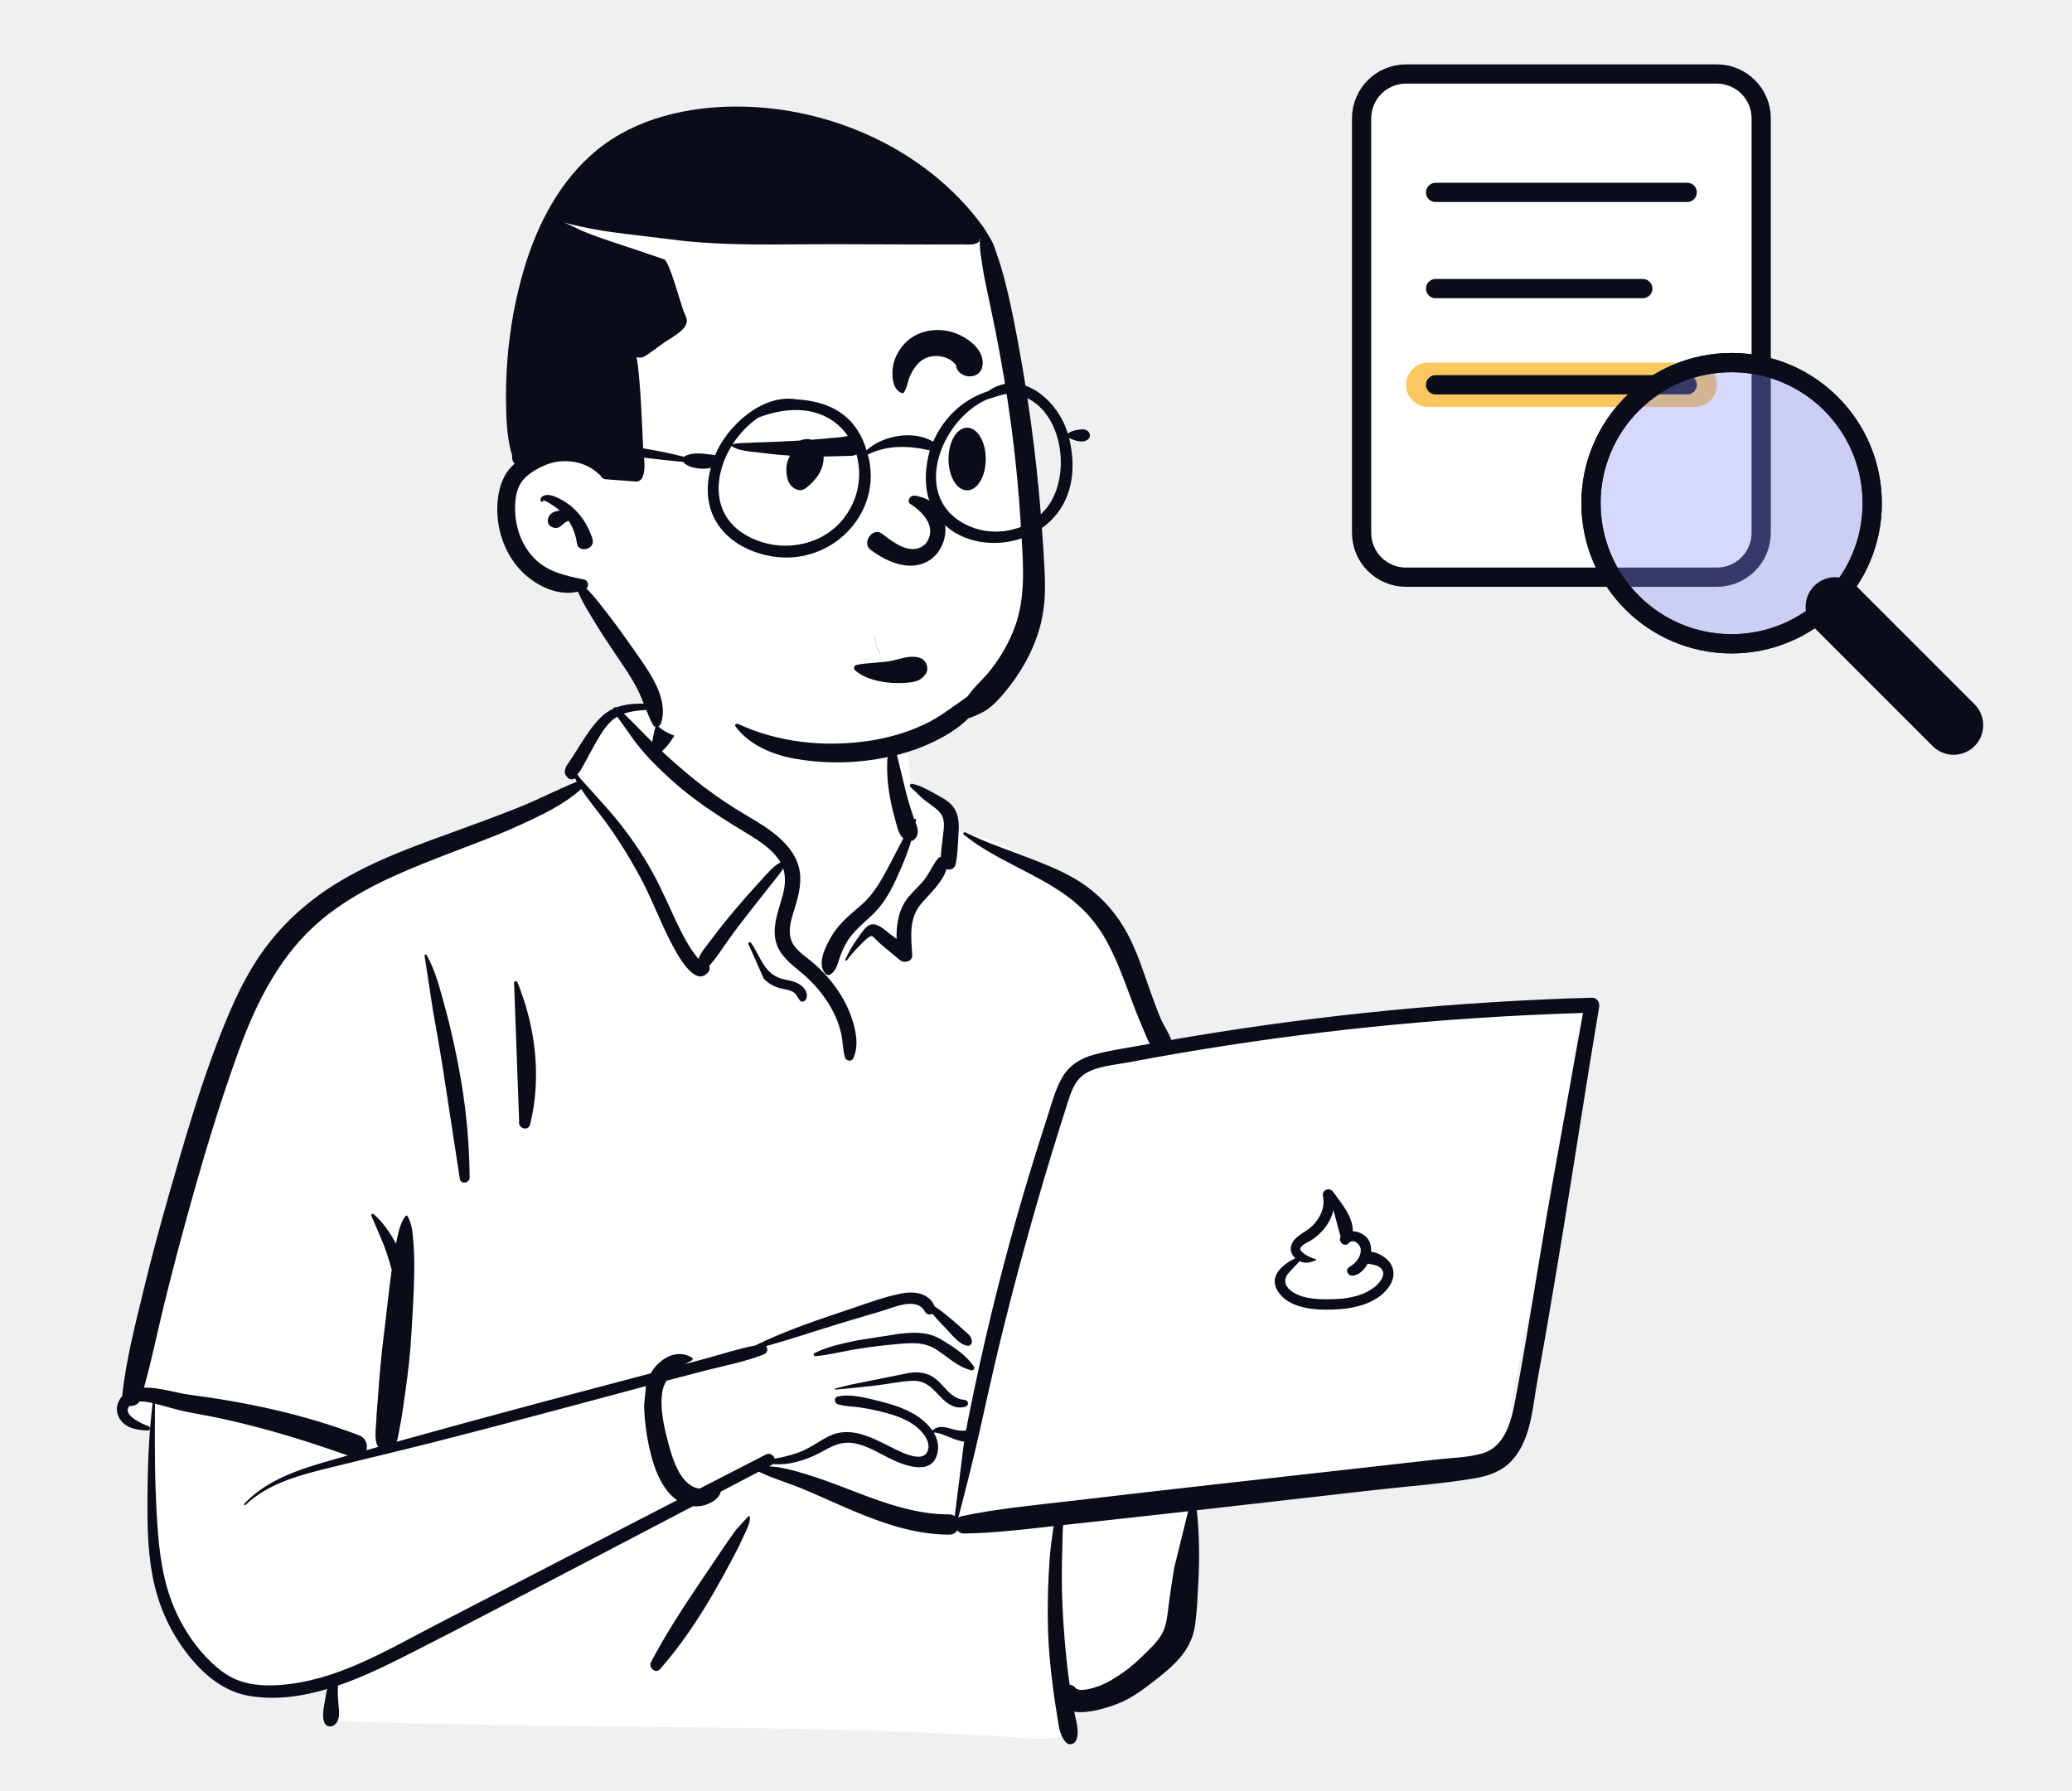
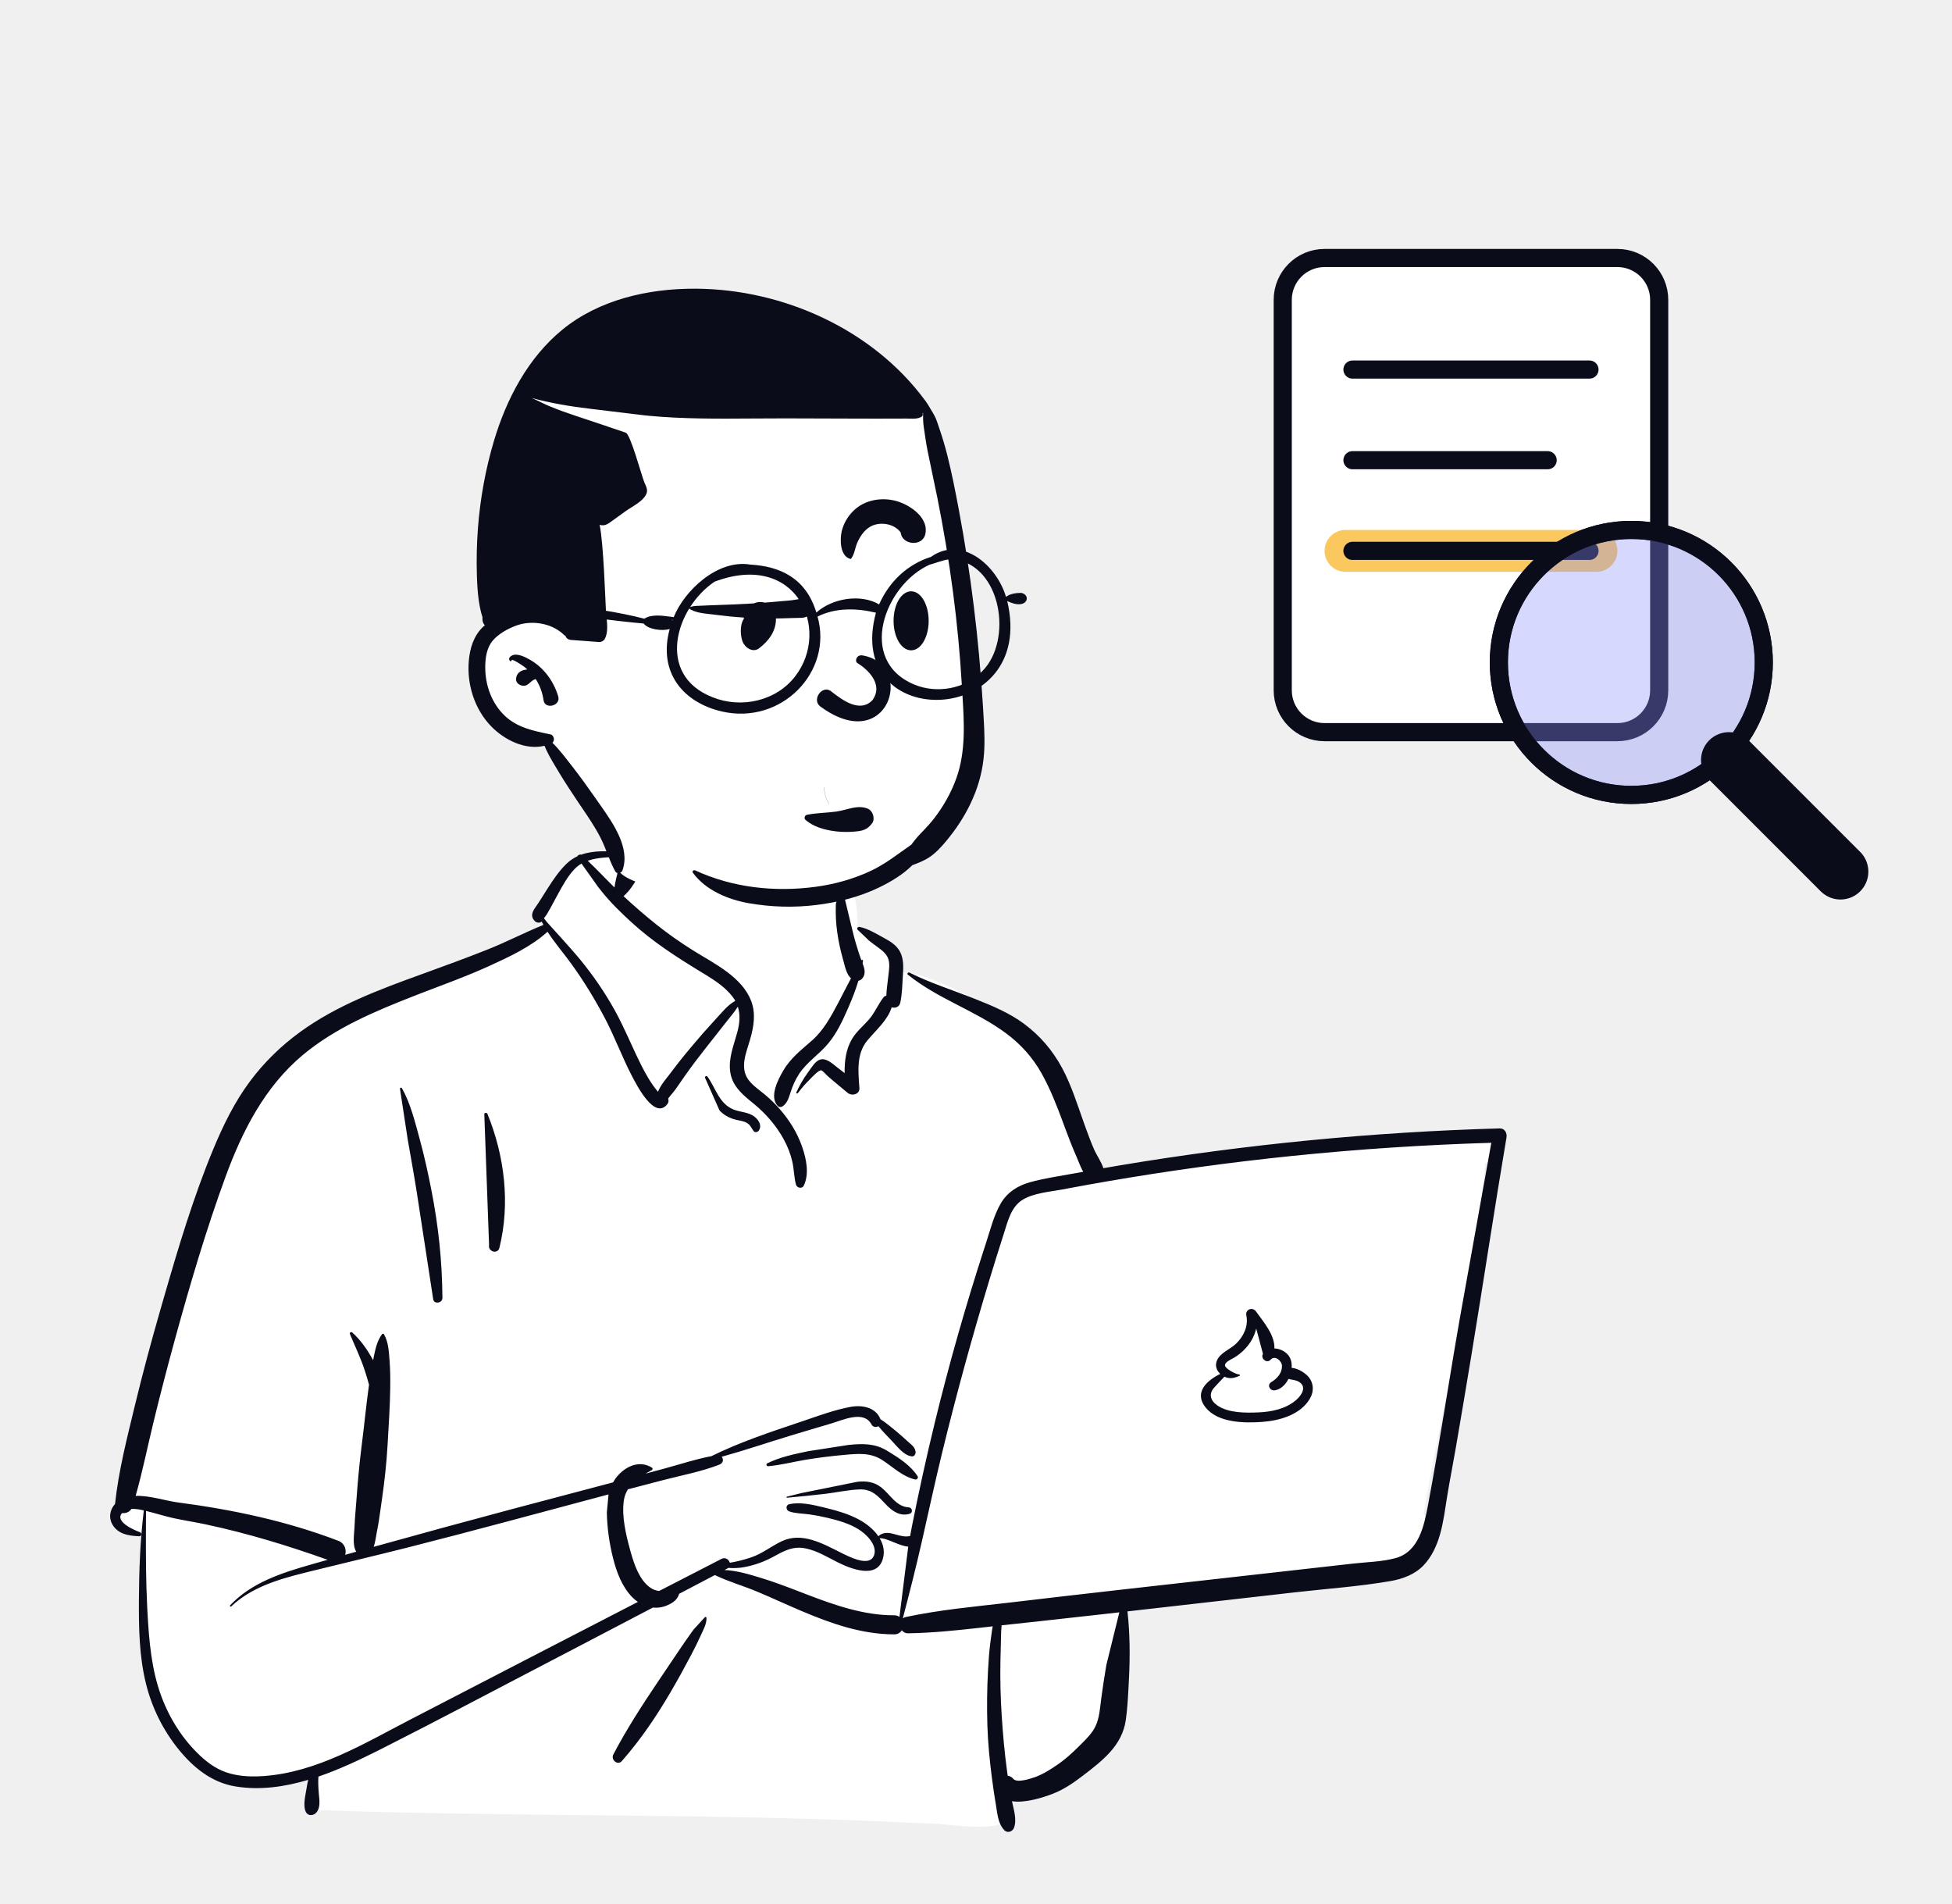
- <svg xmlns="http://www.w3.org/2000/svg" viewBox="-60 -10 1400 1210">
+ <svg xmlns="http://www.w3.org/2000/svg" viewBox="-60 -145 1400 1365">
  <g>
    <g transform="translate(0 459)">
      <path d="M971.081 233.472C956.802 234.874 942.523 236.274 928.243 237.676C859.855 242.901 791.494 253.813 723.63 260.362C721.94 257.612 718.633 258.065 716.625 259.976C709.853 259.383 702.263 254.207 696.129 259.591C695.93 259.563 695.731 259.53 695.529 259.511C684.607 238.548 677.058 216.189 669.73 193.8C665.054 180.035 658.761 166.71 647.133 157.468C627.289 143.693 581.822 115.76 558.52 116.934C558.134 112.762 556.189 108.462 552.995 105.684C560.034 93.685 531.892 85.856 529.907 87.247C531.179 47.159 512.322 12.345 470.742 4.362C433.492 -3.4 380.509 -4.704 360.475 34.225C358.273 33.977 335.762 33.86 333.584 34.104C330.197 29.815 293.008 70.457 308.25 84.606C171.978 144.888 94.493 137.695 56.775 307.164C51.676 323.084 51.304 340.505 45.92 356.07C26.764 400.801 11.226 448.432 7.359 497.104C-1.981 499.497 -3.055 515.964 7.763 518.346C11.896 519.257 15.351 520.501 18.364 522.86C16.009 562.746 25.655 653.86 31.733 653.579C44.127 693.022 99.409 704.154 138.546 690.293C131.799 702.986 138.546 710.967 138.546 717.749C279.373 723.077 433.353 720.008 574.141 727.315C592.15 727.059 611.092 731.738 628.855 729.045C639.688 726.448 639.706 709.415 628.718 707.309L676.731 696.881C675.658 696.476 696.522 682.598 712.291 656.665C726.969 627.655 716.979 592.637 723.63 561.081C775.574 556.833 828.377 555.017 879.753 546.22C886.758 567.179 917.082 542.113 926.721 532.03C926.709 532.014 926.697 531.999 926.685 531.983C931.349 530.707 935.09 526.335 935.215 521.159C938.486 516.485 939.173 509.897 936.036 505.38C950.414 422.412 972.335 337.7 980.258 253.952C983.058 253.332 985.696 252.104 987.932 250.212L987.751 250.031C991.54 245.807 992.277 238.516 985.96 234.927C980.865 232.029 976.611 232.928 971.081 233.472Z" transform="translate(25.00024 -24.00044)" fill="#FFFFFF" stroke="none" />
      <path d="M369.072 6.184C373.315 -4.479 387.658 -0.334 386.059 10.868C385.102 17.578 381.427 24.665 378.126 30.546C375.438 35.333 372.372 40.005 368.215 43.593C375.615 50.497 383.296 57.149 391.172 63.465C399.766 70.356 408.803 76.708 418.144 82.546C426.335 87.666 434.896 92.202 442.617 98.044C449.796 103.475 456.336 110.007 459.664 118.534C463.209 127.614 461.668 136.992 459.058 146.066L458.758 147.092C456.091 156.082 451.474 166.919 457.876 175.389C461.135 179.701 465.873 182.755 469.964 186.202C473.6 189.266 477.013 192.598 480.143 196.177C486.968 203.979 492.519 212.758 496.022 222.54L496.335 223.429C499.338 232.088 501.532 242.696 497.475 251.198C496.311 253.635 492.557 252.843 491.905 250.47C490.431 245.094 490.508 239.464 489.272 234.012C487.986 228.342 485.846 222.96 483.051 217.868C477.643 208.017 470.319 199.603 461.666 192.489L459.076 190.383C452.326 184.843 446.124 178.966 444.754 169.798C443.288 159.989 447.218 150.645 449.745 141.361C451.506 134.891 452.081 128.689 450.178 122.842C447.853 126.637 444.681 130.239 442.172 133.452C437.175 139.853 432.131 146.215 427.1 152.589C421.942 159.125 416.911 165.764 412.12 172.575C409.977 175.622 407.857 178.687 405.744 181.755C404.155 184.061 401.939 186.365 400.207 188.717C400.628 189.975 400.596 191.425 399.833 192.455C390.648 204.865 377.581 178.971 374.173 172.429C367.233 159.106 362.068 144.952 355.105 131.632C347.89 117.824 339.674 104.384 330.517 91.778C324.978 84.153 318.77 76.991 313.703 69.124C301.766 79.948 286.058 87.204 271.63 93.784C255.777 101.013 239.308 106.918 223.055 113.188L218.254 115.053C190.249 125.983 161.56 137.99 138.283 157.403C110.93 180.216 94.748 212.012 82.701 244.938C68.833 282.843 57.36 321.771 46.665 360.674C41.192 380.579 35.999 400.574 31.117 420.633C26.815 438.305 23.249 456.153 18.269 473.643C28.369 473.286 39.888 477.196 48.511 478.325C87.81 483.469 126.58 491.669 163.683 505.866C168.266 507.62 169.592 512.197 168.594 515.907C171.237 515.161 173.878 514.405 176.521 513.663C173.625 509.226 175.007 501.294 175.235 496.376L175.249 496.038C175.483 489.485 176.194 482.925 176.655 476.384C177.533 463.915 178.675 451.537 180.195 439.14L180.583 436.04C182.305 422.552 183.578 408.985 185.457 395.52L185.679 393.979C184.778 390.534 183.729 387.131 182.628 383.743C179.694 374.718 175.553 366.223 171.924 357.482C171.496 356.453 172.962 355.862 173.647 356.479C179.793 362.008 184.675 369.022 188.597 376.358C188.665 376.012 188.725 375.665 188.796 375.319L189.243 373.116C190.347 367.744 191.689 362.092 194.985 357.735C195.336 357.272 196.03 357.175 196.362 357.735C199.516 363.072 199.869 369.831 200.354 375.904C200.903 382.774 200.972 389.731 200.875 396.62C200.686 410.083 199.737 423.584 198.981 437.025C198.239 450.233 196.783 463.274 194.906 476.352L194.549 478.805C193.631 485.03 192.88 491.333 191.67 497.515L191.328 499.198C190.681 502.264 190.283 506.587 188.995 510.178C222.133 500.935 255.322 491.903 288.574 483.03C312.607 476.616 336.665 470.298 360.713 463.94C361.982 461.653 363.562 459.517 365.534 457.608C372.031 451.316 380.641 448.509 388.538 453.352C389.18 453.747 389.234 454.753 388.538 455.134C387.025 455.961 385.509 456.809 384.02 457.693L398.46 453.782C409.253 450.857 420.175 447.202 431.222 445.163C451.569 435.122 473.453 427.854 494.887 420.671L497.413 419.817C508.387 416.075 519.739 411.886 531.078 409.812C539.379 408.294 549.123 410.126 552.461 418.63C556.687 421.415 560.663 424.688 564.5 427.907C567.274 430.233 569.933 432.706 572.637 435.114L573.135 435.552C575.346 437.47 577.097 438.754 577.64 441.807C577.92 443.384 576.918 445.516 574.973 445.307C569.022 444.67 564.183 437.772 560.147 433.653C557.029 430.469 553.886 427.177 551.04 423.678C549.381 424.581 547.107 424.419 546.051 422.419C540.575 412.05 525.574 419.235 517.274 421.694L505.384 425.213C499.439 426.975 493.497 428.746 487.565 430.548C471.261 435.499 455.037 441.04 438.585 445.587C440.057 447.205 439.854 450.083 437.058 451.178C424.18 456.231 410.052 458.844 396.673 462.311C388.226 464.502 379.784 466.706 371.345 468.923C369.898 471.267 368.857 473.919 368.419 477.006C366.808 488.357 369.914 501.453 372.94 512.431L373.396 514.069C375.883 522.895 379.542 533.715 387.157 539.288C389.016 540.647 391.383 541.593 393.769 541.807C408.676 534.134 423.582 526.462 438.497 518.804C441.26 517.385 443.813 519.306 444.433 521.59C449.692 520.727 454.939 519.367 459.718 517.745C467.748 515.018 474.018 509.817 481.546 506.22C496.112 499.262 510.987 507.809 524.028 514.307L527.034 515.784C532.882 518.622 545.05 524.073 547.856 516.312C550.57 508.804 541.989 500.78 536.447 497.401C529.841 493.372 522.149 491.216 514.683 489.42C510.42 488.394 506.105 487.557 501.764 486.946C496.84 486.253 491.754 486.357 487.013 484.76C484.657 483.968 484.295 480.226 487.013 479.608C494.311 477.947 503.021 479.759 510.637 481.61L514.618 482.591C522.291 484.474 530.038 486.837 537.027 490.593C542.109 493.325 547.473 497.475 550.977 502.555C554.02 499.728 557.807 499.824 561.752 500.872L563.893 501.468C567.429 502.447 570.295 503.122 573.736 502.443C574.196 499.94 574.662 497.436 575.161 494.932C580.064 470.318 585.441 445.798 591.374 421.409C601.608 379.341 613.45 337.735 626.8 296.556L628.14 292.439C631.219 283.02 633.697 272.758 638.661 264.105C643.356 255.923 650.878 251.21 659.815 248.714C669.957 245.882 680.614 244.4 690.96 242.487C693.268 242.061 695.582 241.656 697.892 241.237C695.94 237.712 694.483 233.711 693.17 230.641L692.94 230.109C690.12 223.68 687.587 217.136 685.141 210.556L683.312 205.61C678.895 193.699 674.336 181.984 668.127 170.844C661.591 159.12 652.92 149.535 642.111 141.602C620.073 125.426 593.51 117.175 572.135 99.888C571.259 99.18 572.382 97.969 573.271 98.417C587.704 105.669 603.285 110.6 618.297 116.504L621.258 117.672C633.124 122.376 645.174 127.497 655.444 135.112C666.894 143.604 675.912 154.15 682.69 166.691C689.37 179.053 693.643 192.89 698.356 206.094L699.616 209.612C701.517 214.888 703.481 220.148 705.731 225.282C707.517 229.358 710.85 234.011 712.365 238.667C716.51 237.948 720.654 237.227 724.803 236.534C814.67 221.53 905.541 212.714 996.614 210.135C1000.18 210.034 1002.02 213.434 1001.49 216.542C992.755 268.223 984.988 320.081 976.466 371.801C972.746 394.374 968.952 416.93 965.069 439.475C963.102 450.897 960.828 462.275 958.965 473.714C957.461 482.952 956.369 492.262 953.787 501.286C951.471 509.377 947.917 517.179 942.08 523.352C935.788 530.006 927.006 533.227 918.166 534.749C895.725 538.611 872.707 540.188 850.084 542.761L729.637 556.464C731.397 572.463 731.529 588.212 730.721 604.397L730.261 613.233C729.884 620.339 729.435 627.457 728.414 634.49C727.134 643.313 723.098 650.784 717.153 657.374C711.694 663.426 705.062 668.59 698.611 673.538C691.915 678.676 684.996 683.635 677.123 686.812L676.101 687.218C669.194 689.914 656.237 694.09 646.797 692.564C648.031 698.747 650.419 705.395 648.302 711.513C647.32 714.354 643.605 715.771 641.329 713.354C636.82 708.563 636.468 702.235 635.4 695.985C634.289 689.481 633.331 682.954 632.48 676.411C630.834 663.76 629.553 650.993 629.162 638.235C628.76 625.133 628.915 612.013 629.621 598.925C629.984 592.204 630.434 585.487 631.287 578.809C631.651 575.961 632.023 573.111 632.448 570.27C632.603 569.234 632.775 568.203 632.96 567.174L622.149 568.394C605.572 570.244 588.988 571.915 572.294 572.175C570.317 572.205 568.796 571.305 567.802 569.994C566.743 571.719 564.899 572.953 562.258 572.943C538.945 572.856 517.235 565.233 496.031 556.249C485.343 551.719 474.821 546.815 464.117 542.324C454.126 538.132 443.445 535.141 433.695 530.419L408.075 543.857C407.887 544.518 407.646 545.143 407.39 545.666C405.722 549.071 402.433 550.918 399.074 552.309C395.85 553.647 392.511 554.063 389.258 553.725C369.828 563.907 350.393 574.079 330.945 584.228L311.493 594.368C272.737 614.547 234.134 635.057 195.134 654.762L192.263 656.207C178.792 662.962 164.327 669.809 149.378 674.918C149.112 678.702 149.28 682.382 149.597 686.387L149.673 687.259C150.119 691.992 151.075 697.923 147.278 701.292C145.303 703.044 141.775 703.051 140.432 700.409C137.995 695.618 140.183 688.065 140.955 682.86C141.229 681.009 141.563 679.106 142.057 677.26C124.919 682.362 107.262 684.836 89.822 681.971C72.842 679.184 59.691 668.487 49.089 655.403C37.9 641.596 29.949 625.505 25.683 608.256C20.828 588.628 20.511 568.358 20.625 548.253C20.746 526.844 21.538 505.329 24.142 484.064C21.289 483.393 18.125 482.813 15.242 483.013C13.814 485.298 11.044 486.26 8.541 485.963C3.098 491.966 16.904 498.101 21.316 499.637C22.848 500.171 22.684 502.659 20.917 502.584L19.804 502.531C12.986 502.168 5.943 501.004 1.935 494.669C-1.277 489.591 -0.312 483.575 3.517 479.434C6.046 455.522 12.092 432.237 17.719 408.911C23.241 386.016 29.382 363.268 35.891 340.635L38.809 330.505C49.057 295.016 59.769 259.241 73.906 225.163C80.965 208.147 89.097 191.444 100.12 176.607C110.395 162.776 122.526 150.941 136.47 140.833C162.465 121.987 192.967 110.6 222.937 99.751L224.279 99.266C239.81 93.648 255.303 87.963 270.657 81.876C284.236 76.493 297.245 69.668 310.76 64.204C310.321 63.407 309.897 62.601 309.489 61.786L309.239 61.996C309.196 62.03 309.152 62.063 309.107 62.094C307.748 63.036 305.747 62.573 304.627 61.516C301.464 58.532 302.535 55.219 304.646 52.125L304.921 51.731C307.503 48.114 309.806 44.29 312.189 40.542L313.681 38.198C317.681 31.936 321.884 25.633 327.218 20.458C329.688 18.06 332.392 16.266 335.257 14.929C335.012 14.411 337.16 13.352 337.769 13.885C346.846 10.563 357.289 11.259 367.185 12.175M723.809 557.126L711.189 558.561C697.305 560.141 683.415 561.668 669.524 563.181L639.352 566.46C639.275 568.18 639.066 569.862 639.028 571.161C638.831 577.858 638.684 584.558 638.545 591.257C638.266 604.685 638.572 618.126 639.456 631.528C640.313 644.514 641.441 657.502 643.195 670.401L643.554 672.979L643.762 674.335C645.193 674.473 646.599 675.153 647.768 676.55C650.32 679.597 659.561 676.635 663.17 675.351C669.105 673.239 674.694 669.671 679.851 666.093C684.887 662.599 689.422 658.526 693.78 654.234L697.345 650.708C700.892 647.183 704.443 643.428 706.616 638.995C709.563 632.983 709.944 625.603 710.808 619.055C711.872 611.001 713.139 602.948 714.478 594.934M357.454 472.584L356.145 472.928C308.594 485.563 261.114 498.571 213.417 510.648C189.813 516.626 166.097 522.169 142.464 528.032L138.638 528.989C119.994 533.701 101.126 539.372 86.849 552.895C86.322 553.393 85.557 552.628 86.053 552.099C101.44 535.719 123.324 528.785 144.336 522.774C148.22 521.663 152.109 520.578 155.994 519.473C127.418 509.286 98.391 500.423 68.694 494.102C61.047 492.474 53.311 491.279 45.67 489.645C40.341 488.505 35.137 486.857 29.864 485.489L25.717 484.446L25.662 497.554C25.593 516.119 25.626 534.669 26.573 553.231L26.752 556.67C27.857 577.327 29.582 598.413 36.913 617.891C42.87 633.719 52.365 648.63 64.782 660.159C71.065 665.992 77.82 670.533 86.17 672.775C93.923 674.856 102.046 675.1 110.016 674.545C148.245 671.878 182.275 651.111 215.483 633.917C269.8 605.794 324.123 577.685 378.495 549.67C377.025 548.665 375.641 547.507 374.382 546.206C367.091 538.676 363.245 528.368 360.719 518.385C358.03 507.759 356.422 496.37 356.235 485.4M426.637 560.526C427.117 560.268 427.673 560.591 427.695 561.133C427.863 565.286 425.568 569.382 423.853 573.123L423.672 573.522C421.589 578.156 419.308 582.728 416.949 587.228C412.234 596.219 407.334 605.114 402.22 613.883C391.936 631.524 380.508 648.422 367 663.782C363.949 667.252 358.931 662.803 360.889 659.067C370.329 641.057 381.334 624.052 392.662 607.195C398.333 598.755 404 590.307 409.727 581.905C412.116 578.399 414.536 574.906 417.021 571.466L418.52 569.408M990.592 220.45C942.875 221.891 895.214 225.003 847.724 229.88C803.558 234.415 759.554 240.452 715.798 247.978C706.659 249.55 697.531 251.186 688.414 252.887L682.946 253.915C673.828 255.643 662.689 256.356 654.571 261.227C646.012 266.362 643.699 277.094 640.851 285.944C637.503 296.352 634.24 306.79 631.065 317.253C618.457 358.796 606.94 400.699 596.666 442.879C591.566 463.816 587.041 484.87 582.273 505.883C578.037 524.553 573.363 543.012 568.48 561.495C569.082 561.027 569.82 560.671 570.711 560.481C594.959 555.322 619.71 553.08 644.321 550.23L646.702 549.952C672.161 546.958 697.62 543.986 723.094 541.122L891.753 522.155C901.7 521.037 912.356 520.885 922.036 518.216C938.494 513.676 942.351 495.276 945.112 480.623L945.196 480.18C953.521 435.907 960.148 391.249 967.912 346.864M572.405 510.029C565.857 509.597 556.895 503.6 551.927 504.03C554.535 508.406 555.712 513.397 554.209 518.727C550.026 533.559 531.109 525.885 521.997 521.354C514.526 517.637 507.312 513.089 499.041 511.348C489.671 509.378 483.323 513.104 475.407 517.399C468.905 520.926 461.824 523.459 454.542 524.77C450.67 525.468 446.992 525.542 443.321 525.27C443.1 525.45 442.851 525.617 442.567 525.766L440.625 526.785C449.406 527.187 458.35 529.897 466.522 532.378C474.99 534.948 483.303 538.046 491.572 541.214L499.706 544.341C519.772 552.024 540.542 559.321 562.258 559.257C563.819 559.253 565.098 559.685 566.105 560.39M535.769 463.555C542.238 462.764 548.209 463.612 553.378 467.823C559.612 472.901 563.8 481.323 572.762 481.876C575.375 482.037 575.982 485.711 573.385 486.479C566.714 488.454 561.313 484.845 556.768 480.159L553.712 476.966C549.221 472.316 545.078 468.72 537.457 468.998C529.295 469.296 521.119 471.182 513.01 472.141C503.824 473.227 494.64 474.153 485.425 474.952C484.997 474.989 484.924 474.315 485.325 474.216L495.646 471.647M529.525 437.109L530.592 437.002C539.985 436.09 548.576 436.055 556.966 441.108L558.575 442.081C566.139 446.678 574.372 452.094 579.102 459.538C579.876 460.757 578.597 462.19 577.302 461.88C568.211 459.698 561.565 453.028 553.92 448.036C545.34 442.434 536.477 443.358 526.694 444.228C517.222 445.071 507.755 446.229 498.376 447.808C489.563 449.29 480.722 451.63 471.82 452.376L471.822 452.358C470.805 452.356 470.225 450.829 471.262 450.311C480.296 445.8 490.759 443.665 500.586 441.604M814.89 344.264C813.982 339.921 819.324 337.907 821.799 341.352L822.326 342.079C827.675 349.407 835.411 358.603 835.018 367.923C839.72 368.026 844.595 370.883 846.427 375.126C847.273 377.089 847.561 379.415 847.374 381.823C851.648 382.155 856.309 384.961 858.922 387.693C863.253 392.222 863.594 398.622 860.488 403.914C853.713 415.45 838.914 419.646 826.421 420.583L825.976 420.615C813.072 421.507 794.478 421.266 785.63 410.195C777.095 399.516 786.528 390.87 796.201 386.175C793.683 383.876 792.379 380.579 793.605 377.102C795.758 370.991 803.359 368.63 807.654 364.382C812.889 359.202 816.349 352.097 814.97 344.669M821.982 353.655C820.558 359.839 817.063 365.495 812.193 369.977C810.331 371.691 808.294 373.217 806.13 374.528L805.87 374.679C803.95 375.757 799.229 377.777 799.592 380.196C799.966 382.682 807.657 386.573 809.753 386.575C810.23 386.575 810.5 387.32 810.013 387.536C806.214 389.214 802.896 389.933 799.182 388.16C796.7 390.694 794.289 393.316 791.901 395.915C787.677 400.514 789.122 405.37 794.112 408.794C802.13 414.296 814.318 414.162 823.673 413.762C833.089 413.36 843.154 411.26 850.509 404.988L850.83 404.709C854.827 401.154 858.478 395.13 852.357 391.706C849.959 390.365 847.37 390.444 845.094 389.792C842.964 393.967 839.508 397.311 835.292 397.956C831.885 398.477 829.539 394.195 832.638 392.146L833.334 391.714C837.226 389.23 840.547 385.404 840.459 380.421C840.399 376.962 835.569 372.594 832.422 375.844L832.279 375.999C829.645 378.967 825.008 375.227 826.739 371.938L826.823 371.789M207.862 181.676C207.85 180.933 208.895 180.655 209.26 181.298C215.372 192.051 218.568 205.232 221.824 217.079C225.233 229.489 227.986 242.025 230.46 254.653C235.468 280.224 238.137 305.648 238.319 331.71C238.343 335.431 232.281 336.421 231.688 332.608C227.751 307.257 223.979 281.88 220.012 256.536C218.016 243.789 215.693 231.091 213.471 218.382M268.371 200.405C267.921 198.922 270.078 198.426 270.63 199.782C282.896 229.891 287.051 264.013 279.176 295.778C277.97 300.637 270.854 298.532 271.763 293.734M426.588 173.651C426.526 172.541 427.967 172.366 428.51 173.13C434.322 181.319 436.733 192.286 446.93 196.518C452.021 198.631 457.75 198.263 462.248 201.832C465.255 204.219 467.561 207.987 465.304 211.602C464.576 212.77 462.538 213.355 461.55 212.086C460.108 210.237 459.345 208.023 457.386 206.637C454.623 204.682 450.897 204.561 447.729 203.642C443.631 202.454 440.019 200.375 437.061 197.286M523.686 37.067C524.285 36.762 524.86 36.957 525.243 37.475C525.79 38.213 525.723 38.931 525.053 39.437C525.948 41.266 527.005 45.848 527.156 46.515C527.768 49.219 528.419 51.907 529.1 54.593C530.474 60.01 531.678 65.469 533.053 70.888C534.511 76.632 536.248 82.315 538.181 87.916C538.306 88.279 538.443 88.649 538.587 89.025L538.807 89.592L538.861 89.506C539.254 88.885 540.072 89.319 539.975 89.975C539.885 90.573 539.764 91.168 539.662 91.766L539.865 92.302C541.129 95.705 541.995 99.29 539.675 102.292C538.807 103.415 537.852 104.08 536.662 104.278C534.754 110.568 532.36 116.741 529.797 122.669L529.046 124.401C525.276 133.051 521.255 141.587 515.252 148.951C508.698 156.991 499.683 162.481 493.974 171.291C491.318 175.389 489.47 179.698 487.97 184.326L487.406 186.083C486.341 189.357 485.113 192.529 482.042 194.449C481.062 195.061 479.594 194.866 478.804 194.031C472.507 187.37 479.099 174.932 482.896 168.483C488.174 159.515 495.813 153.778 503.462 147.012C511.707 139.719 516.966 129.963 522.053 120.352C525.169 114.464 528.177 108.449 531.344 102.535C528.035 99.611 526.976 93.802 525.855 89.764L525.753 89.402C523.9 82.936 522.428 76.302 521.498 69.639C520.603 63.233 520.23 56.918 520.466 50.476L520.535 48.835M535.988 67.559C535.257 66.557 536.467 65.422 537.47 65.631C543.569 66.892 549.531 70.584 555.004 73.568L555.588 73.885C559.957 76.241 564.353 79.127 566.647 83.704C569.142 88.679 568.937 94.408 568.597 99.814L568.564 100.32C568.147 106.803 568.08 113.539 566.708 119.905C566.006 123.163 563.055 124.081 560.532 123.311C557.53 132.79 549.097 139.774 542.937 147.254C535.083 156.79 536.561 169.665 537.382 181.15C537.714 185.8 531.93 187.122 528.951 184.641L522.086 178.939C520.943 177.987 519.801 177.034 518.662 176.076C517.687 175.256 516.721 174.429 515.762 173.591L514.33 172.327C513.695 171.759 510.894 168.63 510.075 168.5C508.092 168.185 503.379 173.413 501.766 175.053L501.561 175.257C498.525 178.234 495.782 181.437 493.227 184.834C492.757 185.458 491.838 184.94 492.174 184.219C494.464 179.315 497.126 174.626 500.287 170.238L500.925 169.364C503.028 166.53 505.851 161.526 509.563 160.689C514.096 159.668 518.622 164.213 521.92 166.736L522.128 166.894C523.697 168.071 525.248 169.269 526.796 170.475C526.634 161.924 527.714 153.284 532.129 145.915C535.242 140.718 539.906 136.869 543.897 132.403C548.34 127.43 550.66 121.318 554.682 116.139C555.2 115.473 555.914 115.114 556.687 115C556.842 110.837 557.455 106.632 557.929 102.513L558.066 101.28C558.545 96.805 559.677 91.339 557.486 87.148C555.417 83.19 550.668 80.395 547.152 77.71L544.28 75.483M338.074 20.241C336.238 21.303 334.522 22.624 332.965 24.275C328.064 29.474 324.56 35.944 321.15 42.168C319.314 45.52 317.544 48.909 315.693 52.253C314.888 53.708 314.06 55.147 313.223 56.584C312.836 57.246 311.686 58.562 311.116 59.373C311.749 60.26 312.404 61.134 313.072 61.999C313.327 62.328 330.908 81.48 337.036 88.975C346.42 100.456 354.808 112.583 361.979 125.563C369.001 138.274 374.347 151.732 380.852 164.689C384.108 171.176 387.744 177.617 392.379 183.231C392.558 183.45 392.747 183.657 392.93 183.873C394.699 179.094 399.232 173.977 401.458 171.039L401.666 170.762C406.715 163.956 412.047 157.355 417.495 150.866C422.471 144.941 427.573 139.143 432.799 133.442L434.765 131.308C438.406 127.375 443.031 121.49 448.361 118.68C447.79 117.662 447.129 116.655 446.369 115.661C441.375 109.135 434.315 104.399 427.35 100.126L422.832 97.378C405.804 87.001 389.042 76.144 374.259 62.661C366.438 55.527 358.725 48.054 352.151 39.733L349.826 36.791M366.486 15.104C358.512 15.773 349.901 15.614 342.532 18.212C349.083 24.405 355.31 31.092 361.707 37.389C362.276 33.13 363.44 28.923 364.426 24.77" transform="translate(18.9997 -5.000531)" fill="#0A0C1A" stroke="none" />
    </g>
  </g>
  <g transform="translate(225 0)">
    <g>
      <g>
        <path d="M185.625 0C242.405 0 301.135 44.012 321.949 72.097C346.015 104.572 365 260.469 356.094 313.368C347.188 366.267 302.949 423.924 226.15 423.924C149.352 423.924 102.614 414.465 100.74 400.725C98.866 386.985 50.087 310.505 50.087 310.505C50.087 310.505 0.196 296.473 0.001 262.954C-0.194 229.435 26.736 217.24 26.736 217.24C26.736 217.24 17.134 84.961 41.316 50.522C65.498 16.083 128.844 -8.27315e-15 185.625 0Z" transform="translate(56.41663 75.25961)" fill="#FFFFFF" stroke="none" />
        <path d="M163.144 0.004L162.132 0C128.712 -0.056 93.538 7.922 67.284 29.434C42.664 49.604 27.253 79.034 18.284 109.094C12.223 129.434 8.404 150.484 6.793 171.644C5.914 183.184 5.664 194.774 6.053 206.334C6.423 217.514 7.353 229.884 11.723 240.264C11.824 240.504 12.034 240.704 12.284 240.834C11.574 241.444 10.883 242.054 10.223 242.694C3.704 249.094 1.074 257.704 0.253 266.604C-1.306 283.614 4.364 301.704 16.423 313.984C26.013 323.734 40.853 331.054 54.503 327.764C56.544 332.723 59.286 337.492 62.056 342.107L65.003 346.994C69.237 354.053 73.804 360.979 78.414 367.831L81.183 371.934C85.984 379.014 90.824 386.094 94.713 393.734C98.673 401.524 101.003 410.004 105.173 417.704C106.444 420.044 109.704 419.244 110.484 417.014C116.13 401.013 103.786 383.438 94.569 370.314C94.242 369.849 93.919 369.389 93.601 368.935L90.995 365.197C85.596 357.47 80.047 349.76 74.244 342.344C69.874 336.754 65.394 330.694 60.204 325.614C62.154 323.994 61.333 320.134 58.744 319.594L57.529 319.342C46.186 316.991 34.911 314.6 26.173 306.384C16.664 297.434 12.003 284.374 12.023 271.474C12.034 264.784 13.003 257.464 17.513 252.224C21.574 247.504 28.124 243.864 33.883 241.704C44.864 237.574 58.784 239.534 67.683 247.474C68.074 247.824 68.454 248.184 68.824 248.554C69.034 248.774 69.284 248.814 69.503 248.754L69.523 248.854C70.023 250.694 71.673 251.724 73.484 251.864C80.244 252.364 87.003 252.864 93.763 253.374C95.314 253.484 97.133 252.404 97.833 251.034C100.132 246.554 99.524 240.662 98.969 235.288C98.81 233.742 98.654 232.239 98.574 230.824C98.164 223.554 96.824 182.124 94.064 169.314C94.074 169.314 94.083 169.314 94.093 169.324C97.319 170.335 99.594 168.984 102.059 167.218L108.069 162.871L112.664 159.554C117.133 156.334 126.144 152.114 127.843 146.414C128.527 144.125 127.509 141.907 126.566 139.851C126.446 139.589 126.327 139.33 126.213 139.074L126.155 138.939C124.164 134.23 116.268 104.462 112.793 103.254C100.673 99.034 88.484 95.064 76.314 90.974C70.383 88.984 64.454 86.904 58.673 84.524C54.194 82.674 49.843 80.234 45.324 78.424C59.154 82.064 73.183 84.494 87.414 86.134L87.651 86.162C95.438 87.072 124.232 90.593 126.783 90.886L129.262 91.131C153.889 93.46 178.894 93.278 203.749 93.096C211.665 93.038 219.565 92.981 227.433 93.004L277.173 93.154L289.608 93.183C293.753 93.189 297.898 93.189 302.043 93.174C306.023 93.164 310.003 93.154 313.984 93.134C314.75 93.132 315.519 93.157 316.286 93.182C319.28 93.28 322.254 93.377 324.904 91.864C325.784 91.364 326.034 90.274 325.673 89.424C325.793 89.274 325.914 89.124 326.013 88.964C326.023 92.385 326.013 95.754 326.534 99.254C327.394 105.004 328.183 110.774 329.314 116.464C331.503 127.494 333.984 138.454 336.194 149.484C340.673 171.864 344.463 194.404 347.444 217.034C350.423 239.634 352.574 262.314 353.894 285.074L354.005 286.95C354.088 288.316 354.173 289.686 354.258 291.059C355.502 311.069 356.784 331.706 349.994 350.814C346.263 361.304 340.614 371.274 333.793 380.064C331.585 382.917 329.156 385.558 326.683 388.165L323.374 391.634C321.253 393.874 319.394 396.284 317.553 398.734C308.093 405.254 299.204 412.454 288.664 417.404C276.173 423.274 262.713 427.054 249.034 428.884C219.713 432.814 189.484 429.564 162.583 417.114C161.603 416.664 160.114 417.694 160.914 418.784C170.183 431.454 186.314 438.104 201.364 440.704C217.114 443.434 233.154 443.893 249.034 441.984C264.564 440.104 279.914 436.354 294.074 429.564C302.664 425.434 311.454 420.264 318.303 413.424C322.513 411.824 326.883 410.164 330.624 407.643C335.324 404.474 339.144 400.264 342.744 395.934C349.473 387.844 355.353 379.044 359.914 369.544C364.864 359.244 368.133 348.574 369.404 337.204C370.505 327.438 370.067 317.597 369.487 307.798L368.92 298.35C366.047 251.364 360.345 204.439 351.624 158.174C349.183 145.254 346.673 132.304 343.454 119.554C341.793 113.004 339.914 106.564 337.683 100.184L337.42 99.422C336.551 96.865 335.765 94.184 334.583 91.784C333.183 88.957 331.358 86.356 329.809 83.576C329.545 83.101 328.426 81.436 328.365 81.356L327.241 79.819C289.864 29.319 225.969 0.41 163.144 0.004ZM44.237 266.149C40.936 264.239 35.152 261.242 31.445 262.924C29.695 263.724 28.273 265.314 29.803 266.954C30.183 267.374 30.933 267.054 30.924 266.494L30.928 266.411C31.156 265.005 39.081 270.471 39.822 271.006L40.476 271.531C41.073 272.025 41.656 272.537 42.234 273.054C38.184 273.294 34.404 275.164 34.133 279.854C33.964 282.694 36.504 284.414 38.984 284.704C41.344 284.986 42.736 283.739 44.196 282.432C44.808 281.884 45.432 281.325 46.145 280.864C46.773 280.464 47.474 280.154 48.194 279.914C51.224 284.524 53.065 289.684 53.864 295.194C54.843 301.954 66.413 299.204 64.353 292.304C61.145 281.604 54.203 271.944 44.453 266.274L44.237 266.149Z" transform="translate(50.99988 62.00066)" fill="#0A0C1A" fill-rule="evenodd" stroke="none" />
      </g>
    </g>
    <g transform="translate(159 186)">
      <g>
        <path d="M152.262 2.414C143.68 -0.975 133.548 -0.875 125.215 3.22C117.442 7.042 111.469 14.899 109.608 23.317C108.327 29.107 108.501 41.044 116.013 42.782C116.132 42.81 116.296 42.791 116.378 42.686C118.897 39.456 119.206 34.877 120.846 31.169C122.77 26.815 125.585 22.498 129.686 19.934C136.448 15.708 147.205 17.166 152.002 23.812C152.755 32.765 167.612 34.37 169.681 24.898C171.943 14.549 161.499 6.241 152.831 2.644L152.262 2.414ZM164.478 67.716C162.933 66.602 161.237 66 159.464 66C157.691 66 155.995 66.602 154.45 67.716C152.93 68.812 151.554 70.412 150.408 72.407C148.239 76.183 146.883 81.396 146.883 87.16C146.883 92.925 148.239 98.138 150.408 101.914C151.554 103.909 152.93 105.509 154.45 106.605C155.995 107.719 157.691 108.32 159.464 108.32C161.237 108.32 162.933 107.719 164.478 106.605C165.998 105.509 167.374 103.909 168.52 101.914C170.689 98.138 172.045 92.925 172.045 87.16C172.045 81.396 170.689 76.183 168.52 72.407C167.374 70.412 165.998 68.812 164.478 67.716ZM77.347 71.88L78.014 71.753C81.909 71.045 83.877 71.284 87.269 73.938C89.818 75.933 89.088 79.862 87.269 81.96C84.587 85.054 81.958 85.066 78.582 85.081C77.969 85.084 77.332 85.087 76.665 85.108L76.36 85.119C72.743 85.266 69.123 85.369 65.503 85.424C64.513 85.44 63.522 85.436 62.532 85.442C62.637 94.603 57.355 101.578 50.399 106.881C45.903 110.31 40.216 106.354 38.612 102.086C37.285 98.554 37 94.211 37.688 90.344C37.943 88.919 38.474 87.371 39.286 86.052L39.515 85.698L39.478 85.192C39.472 85.119 39.473 85.048 39.474 84.977C39.475 84.925 39.475 84.873 39.474 84.821C33.016 84.429 26.596 83.781 20.178 82.967L18.039 82.69C12.561 81.965 4.516 81.732 0.083 78.169C-0.057 78.055 -0.007 77.806 0.141 77.727C2.578 76.415 5.05 76.489 7.776 76.368L8.167 76.349C11.131 76.196 14.088 76.068 17.05 75.967L20.015 75.874C27.597 75.657 35.186 75.289 42.761 74.886C44.078 74.816 45.395 74.733 46.714 74.652C48.093 74.074 49.559 73.728 51.007 73.664C52.207 73.61 53.361 73.776 54.446 74.121C57.212 73.907 59.977 73.674 62.74 73.424L65.503 73.168C69.401 72.797 73.499 72.635 77.347 71.88ZM120.814 117.367C128.366 121.957 139.872 132.66 131.748 144.04C122.636 153.601 109.704 143.603 102.636 138.139C102.288 137.87 101.953 137.611 101.634 137.366C95.344 133.334 88.275 143.705 94.112 148.413C143.136 184.708 163.031 118.568 124.634 111.971C120.406 111.244 118.836 115.947 120.814 117.367ZM97.08 206.526C97.077 206.465 96.984 206.465 96.987 206.526C97.17 210.85 98.395 214.896 100.64 218.595C100.671 218.647 100.752 218.6 100.721 218.547C98.477 214.851 97.263 210.846 97.08 206.526ZM105.884 223.932C108.08 223.626 110.325 223.048 112.581 222.467C118.09 221.047 123.669 219.61 128.791 222.078C132.166 223.704 133.768 229.265 131.486 232.356C128.001 237.077 124.403 237.858 118.746 238.312C114.505 238.652 110.241 238.677 106.011 238.188L104.935 238.056C97.387 237.082 89.543 234.975 83.695 229.903C82.499 228.865 83.112 226.623 84.647 226.299C91.591 224.838 98.855 224.911 105.884 223.932Z" transform="translate(49.99998 26.9998)" fill="#0A0C1A" fill-rule="evenodd" stroke="none" />
      </g>
    </g>
    <g transform="translate(123 338)" />
    <g transform="translate(47 241)">
      <g>
        <path d="M375.513 33.996C378.273 31.683 383.089 31.135 386.423 31.128C394.028 32.583 390.88 44.173 376.385 36.963C398.166 128.052 258.709 131.937 282.237 45.347C268.157 41.96 253.29 41.684 240.365 48.114C251.522 87.814 214.401 125.982 171.734 116.181C144.179 109.783 125.789 88.423 134.308 57.027C128.899 58.723 118.76 57.311 115.622 53.09C104.775 52.163 93.991 50.842 83.22 49.521C59.091 46.563 35.027 43.614 10.467 45.136C7.127 45.598 7.314 47.952 7.501 50.304C7.687 52.647 7.873 54.988 4.572 55.457C-3.018 54.765 -0.036 41.939 5.398 39.854C13.023 34.389 78.598 39.812 116.105 49.648C121.083 46.383 128.583 47.38 134.493 48.166C135.445 48.293 136.355 48.414 137.206 48.511C144.594 30.003 168.272 6.932 192.028 10.823C213.793 12.092 232.079 20.689 239.509 45.24C250.854 34.949 271.426 31.626 284.509 39.408C291.765 23.094 304.532 10.823 321.737 5.29C343.585 -10.2 368.707 11.043 375.513 33.996ZM358.311 87.458C346.17 100.003 325.902 103.603 309.749 96.875C268.273 79.546 288.574 25.496 320.561 10.981C324.557 9.985 329.894 7.622 334.761 7.086C334.928 7.004 335.168 7.043 335.465 7.09C335.954 7.169 336.598 7.272 337.32 6.904C372.591 10.842 380.623 65.594 358.311 87.458ZM164.916 105.906C185.6 114.302 210.916 108.73 224.533 90.669C249.948 57.368 225.561 0.904 166.504 23.095C138.547 41.885 124.054 89.814 164.916 105.906ZM135.953 50.651C135.915 50.633 135.877 50.624 135.838 50.606C136.054 50.511 136.27 50.416 136.485 50.319C136.415 50.502 136.339 50.683 136.271 50.866C136.165 50.793 136.072 50.708 135.953 50.651Z" transform="translate(13.99969 7.999794)" fill="#0A0C1A" fill-rule="evenodd" stroke="none" />
      </g>
    </g>
  </g>
  <rect x="860" y="40" width="270" height="340" rx="30" fill="#FFFFFF" stroke="#0A0C1A" stroke-width="13" stroke-linejoin="round" stroke-linecap="round" />
  <path d="M910 120 H1080" fill="none" stroke="#0A0C1A" stroke-width="13" stroke-linecap="round" stroke-linejoin="round" />
  <path d="M910 185 H1050" fill="none" stroke="#0A0C1A" stroke-width="13" stroke-linecap="round" stroke-linejoin="round" />
  <path d="M910 250 H1080" fill="none" stroke="#0A0C1A" stroke-width="13" stroke-linecap="round" stroke-linejoin="round" />
  <path d="M905 250 H1085" stroke="#F9C24D" stroke-width="30" stroke-linecap="round" opacity="0.9" />
  <path d="M910 250 H1080" fill="none" stroke="#0A0C1A" stroke-width="13" stroke-linecap="round" stroke-linejoin="round" />
  <circle cx="1110" cy="330" r="95" fill="none" stroke="#0A0C1A" stroke-width="13" stroke-linejoin="round" stroke-linecap="round" />
  <circle cx="1110" cy="330" r="95" fill="#8A8EF9" opacity="0.35" />
  <circle cx="1110" cy="330" r="95" fill="none" stroke="#0A0C1A" stroke-width="13" stroke-linejoin="round" stroke-linecap="round" />
  <path d="M1180 400 L1260 480" stroke="#0A0C1A" stroke-width="40" stroke-linecap="round" />
</svg>
